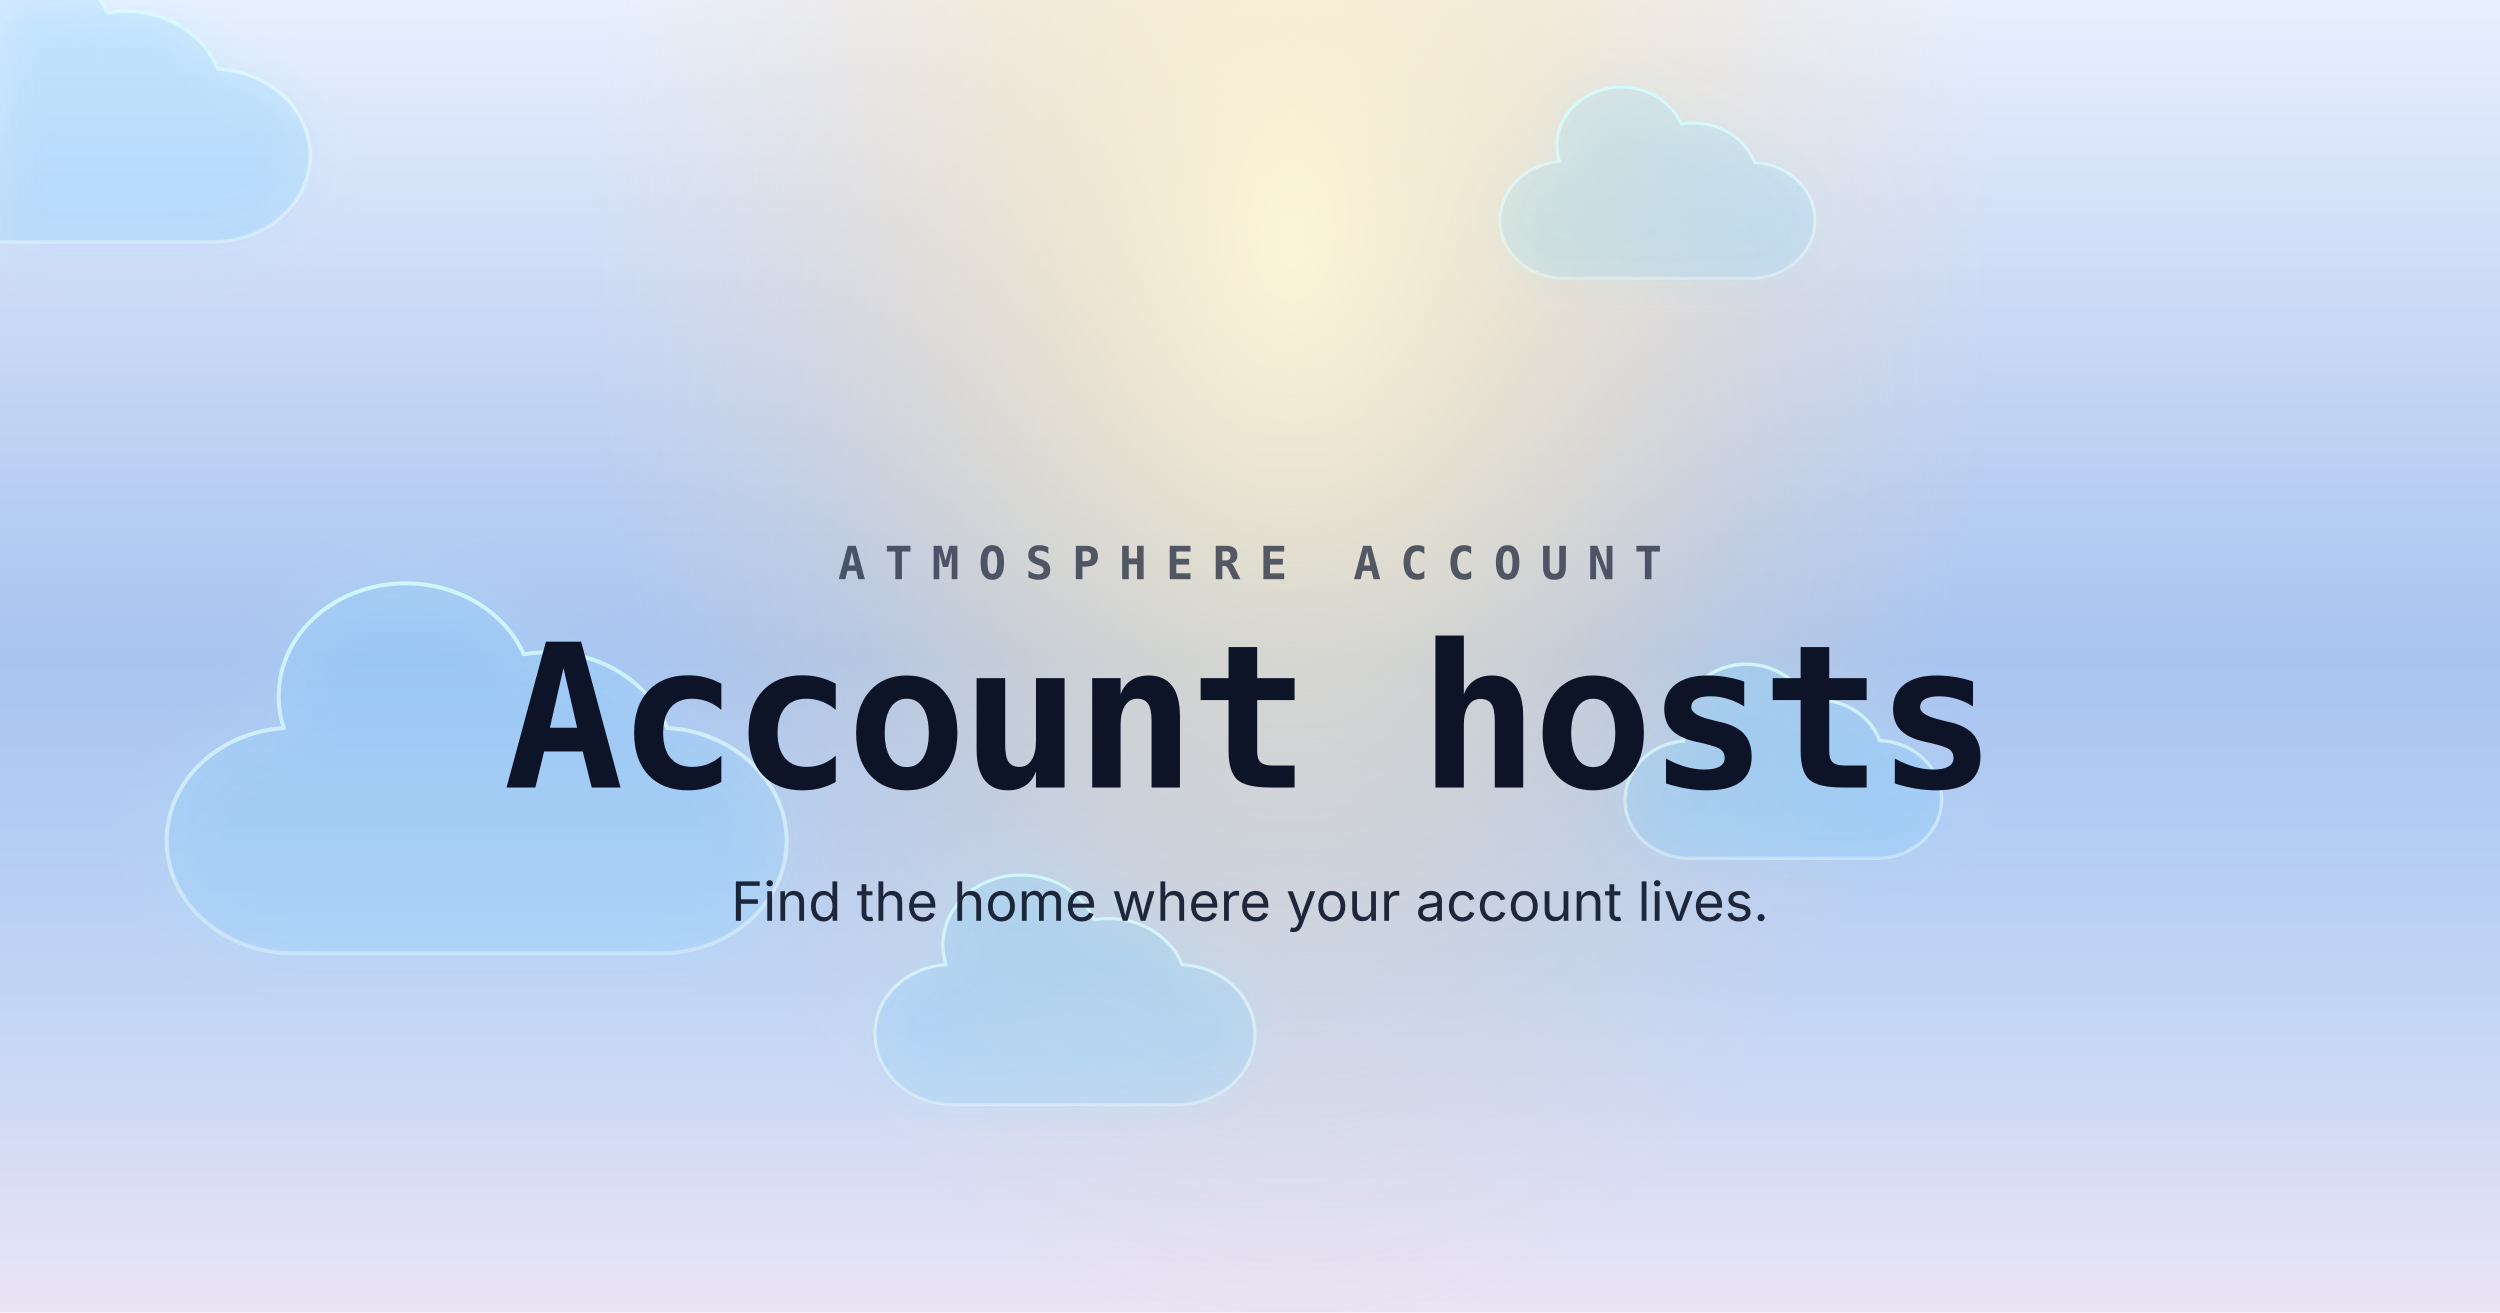
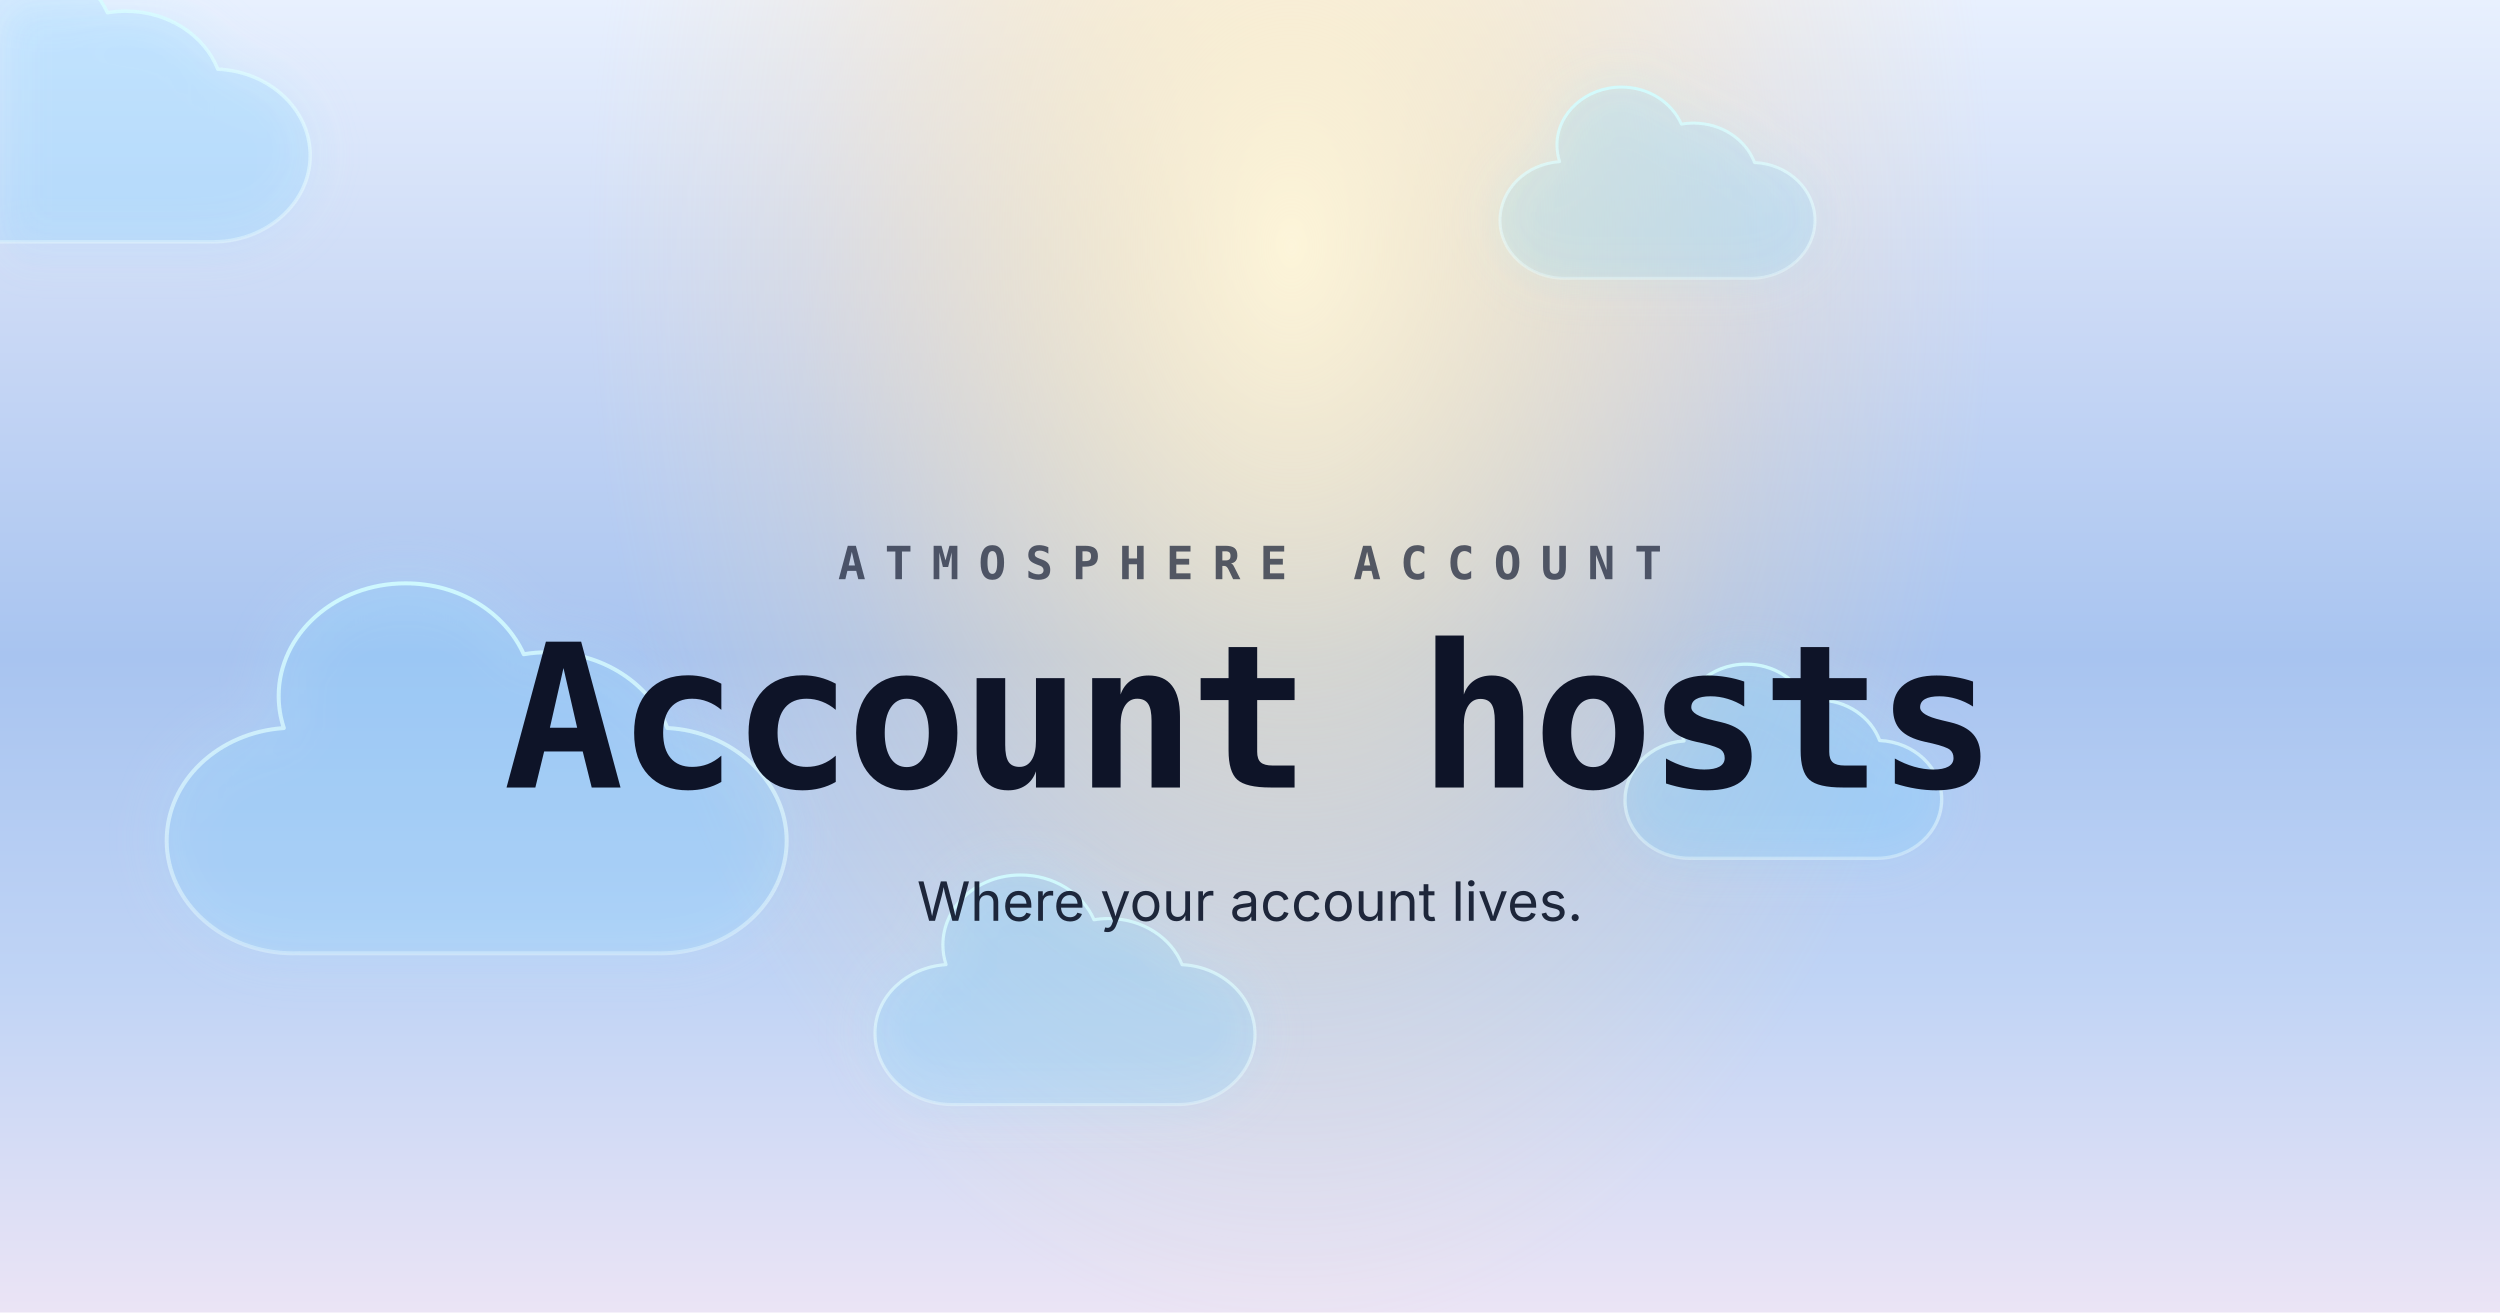
<svg xmlns="http://www.w3.org/2000/svg" width="1200" height="630" viewBox="0 0 1200 630" fill="none">
  <defs>
    <linearGradient id="sky" x1="600" y1="0" x2="600" y2="630" gradientUnits="userSpaceOnUse">
      <stop stop-color="#e8f0fe" />
      <stop offset="0.25" stop-color="#c9d8f5" />
      <stop offset="0.5" stop-color="#a8c4f0" />
      <stop offset="0.75" stop-color="#c0d4f5" />
      <stop offset="1" stop-color="#ebe4f5" />
    </linearGradient>
    <radialGradient id="sun" cx="0" cy="0" r="1" gradientUnits="userSpaceOnUse" gradientTransform="translate(620 120) rotate(90) scale(520 340)">
      <stop stop-color="#fff6d8" stop-opacity="0.95" />
      <stop offset="0.35" stop-color="#ffe8b8" stop-opacity="0.55" />
      <stop offset="0.7" stop-color="#ffd8a0" stop-opacity="0.18" />
      <stop offset="1" stop-color="#ffd8a0" stop-opacity="0" />
    </radialGradient>
    <linearGradient id="cloudStroke" x1="0" y1="0" x2="0" y2="1" gradientUnits="objectBoundingBox">
      <stop stop-color="#D0FCFF" />
      <stop offset="0.78" stop-color="#E9FEFF" stop-opacity="0.55" />
      <stop offset="1" stop-color="#E9FEFF" stop-opacity="0.42" />
    </linearGradient>
    <filter id="cloudBlur" x="-20%" y="-20%" width="140%" height="140%" color-interpolation-filters="sRGB">
      <feGaussianBlur stdDeviation="12" result="b" />
      <feMerge>
        <feMergeNode in="b" />
        <feMergeNode in="SourceGraphic" />
      </feMerge>
    </filter>
  </defs>
  <rect width="1200" height="630" fill="url(#sky)" />
  <rect width="1200" height="630" fill="url(#sun)" />
  <g opacity="0.92" filter="url(#cloudBlur)">
    <g transform="translate(-80 -20) scale(0.42)">
      <path fill="#79CFFF" fill-opacity="0.2" stroke="url(#cloudStroke)" stroke-width="4" stroke-linejoin="round" d="M430.377 323.959C431.455 323.986 432.536 324 433.621 324C495.134 324 545 279.795 545 225.266C545 172.442 498.203 129.307 439.355 126.661C424.209 88.079 382.821 60.391 334.137 60.391C326.999 60.391 320.017 60.986 313.253 62.123C296.847 25.72 256.703 0 209.782 0C148.269 0 98.403 44.205 98.403 98.734C98.403 108.487 99.998 117.911 102.97 126.81C45.385 130.62 0 173.245 0 225.266C0 279.795 49.866 324 111.379 324C113.192 324 114.994 323.962 116.786 323.886V324H430.377V323.959Z" />
    </g>
    <g transform="translate(720 40) scale(0.36)">
      <path fill="#79CFFF" fill-opacity="0.16" stroke="url(#cloudStroke)" stroke-width="4" stroke-linejoin="round" d="M332 259.96C332.83 259.98 333.67 260 334.51 260C381.94 260 420 225.02 420 182.81C420 141.85 384.81 107.68 339.37 105.56C327.68 74.84 295.58 53 257.93 53C252.42 53 247.03 53.48 241.81 54.39C229.15 25.49 198.16 5 161.92 5C114.42 5 75.94 39.98 75.94 82.19C75.94 89.92 77.17 97.37 79.47 104.43C35.01 107.48 0 141.25 0 182.81C0 225.02 38.47 260 85.93 260C87.33 260 88.72 259.97 90.1 259.91V260H332V259.96Z" />
    </g>
    <g transform="translate(80 280) scale(0.48)">
      <path fill="#79CFFF" fill-opacity="0.15" stroke="url(#cloudStroke)" stroke-width="4" stroke-linejoin="round" d="M490 369.95C491.23 369.98 492.47 370 493.71 370C563.73 370 620 319.6 620 257.3C620 197 564.63 147.7 500.67 144.68C483.44 100.58 436.3 68.93 380.85 68.93C372.72 68.93 364.78 69.61 357.08 70.9C338.4 29.33 292.67 0 238.87 0C168.85 0 112 50.41 112 112.71C112 123.83 113.82 134.58 117.2 144.73C51.65 149.08 0 197.73 0 257.3C0 319.6 56.78 370 126.79 370C128.85 370 130.9 369.96 132.94 369.87V370H490V369.95Z" />
    </g>
    <g transform="translate(780 320) scale(0.4)">
      <path fill="#79CFFF" fill-opacity="0.18" stroke="url(#cloudStroke)" stroke-width="4" stroke-linejoin="round" d="M300 229.96C300.75 229.98 301.51 230 302.27 230C345.13 230 380 198.09 380 159.26C380 121.6 347.21 90.52 305.59 88.58C295.05 60.39 266.03 40 232.03 40C227.05 40 222.18 40.43 217.47 41.26C206.05 14.95 178.07 -3 145.37 -3C102.5 -3 67.63 28.91 67.63 68.75C67.63 75.84 68.74 82.68 70.81 89.15C30.65 91.95 0 122.89 0 160.26C0 198.89 34.73 230 77.59 230C78.85 230 80.11 229.97 81.36 229.92V230H300V229.96Z" />
    </g>
    <g transform="translate(420 420) scale(0.38)">
      <path fill="#79CFFF" fill-opacity="0.17" stroke="url(#cloudStroke)" stroke-width="4" stroke-linejoin="round" d="M379 289.96C380 289.98 381.01 290 382.03 290C436.23 290 480 250.57 480 201.63C480 154.21 438.75 115.62 387.85 113.26C374.43 79.32 338 55 295.08 55C288.78 55 282.63 55.53 276.66 56.53C262.19 23.02 225.83 0 183.72 0C129.52 0 85.75 39.43 85.75 88.37C85.75 96.99 87.15 105.31 89.77 113.19C40.04 116.48 0 153.75 0 199.63C0 250.57 43.92 290 98.12 290C99.71 290 101.3 289.97 102.88 289.9V290H379V289.96Z" />
    </g>
  </g>
  <text x="600" y="278" text-anchor="middle" fill="rgba(18,26,47,0.68)" font-family="ui-monospace, 'Cascadia Code', 'SF Mono', Menlo, Consolas, monospace" font-size="22" font-weight="600" letter-spacing="0.42em">ATMOSPHERE ACCOUNT</text>
  <text x="600" y="378" text-anchor="middle" fill="#0e1428" font-family="ui-monospace, 'Cascadia Code', 'SF Mono', Menlo, Consolas, monospace" font-size="96" font-weight="600" letter-spacing="-0.03em">Account hosts</text>
-   <text x="600" y="442" text-anchor="middle" fill="rgba(18,26,47,0.93)" font-family="ui-sans-serif, system-ui, -apple-system, Segoe UI, sans-serif" font-size="26" font-weight="400">Find the home where your account lives.</text>
+   <text x="600" y="442" text-anchor="middle" fill="rgba(18,26,47,0.93)" font-family="ui-sans-serif, system-ui, -apple-system, Segoe UI, sans-serif" font-size="26" font-weight="400">Where your account lives.</text>
</svg>
